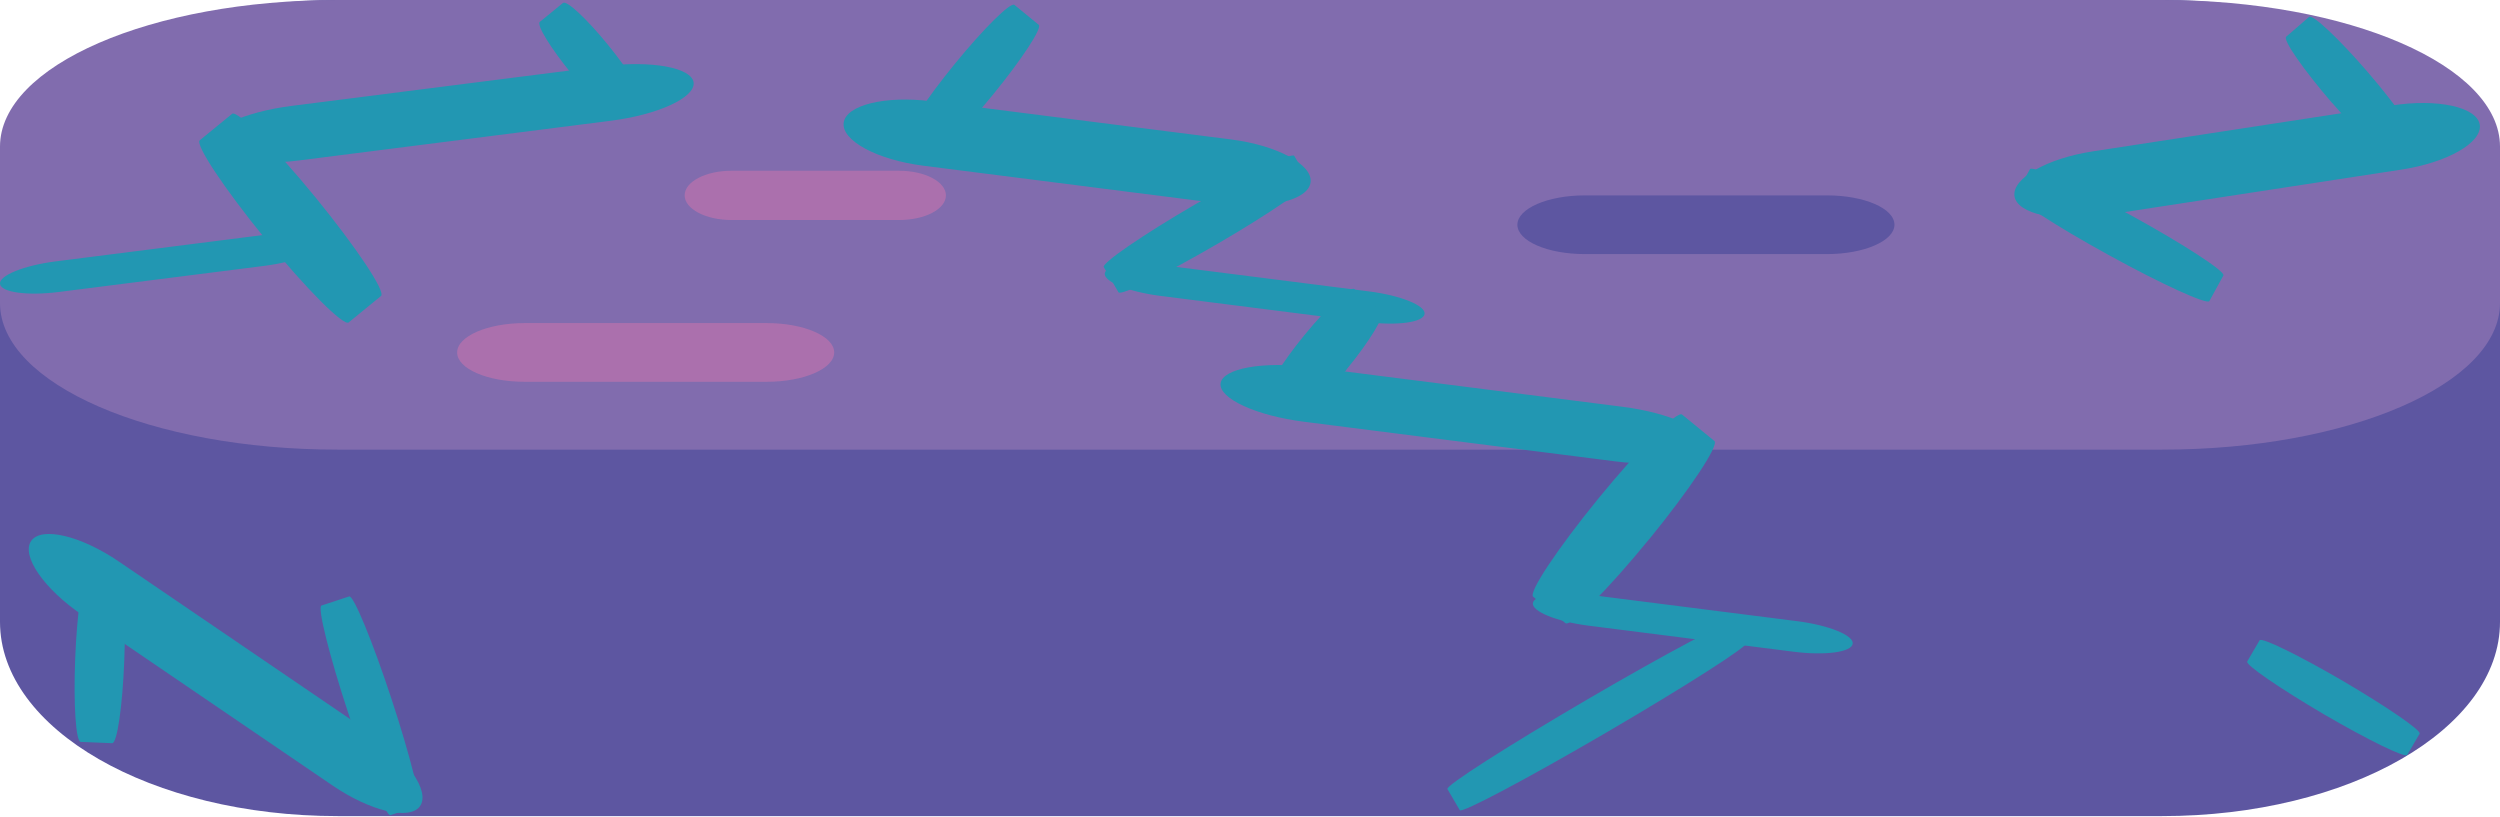
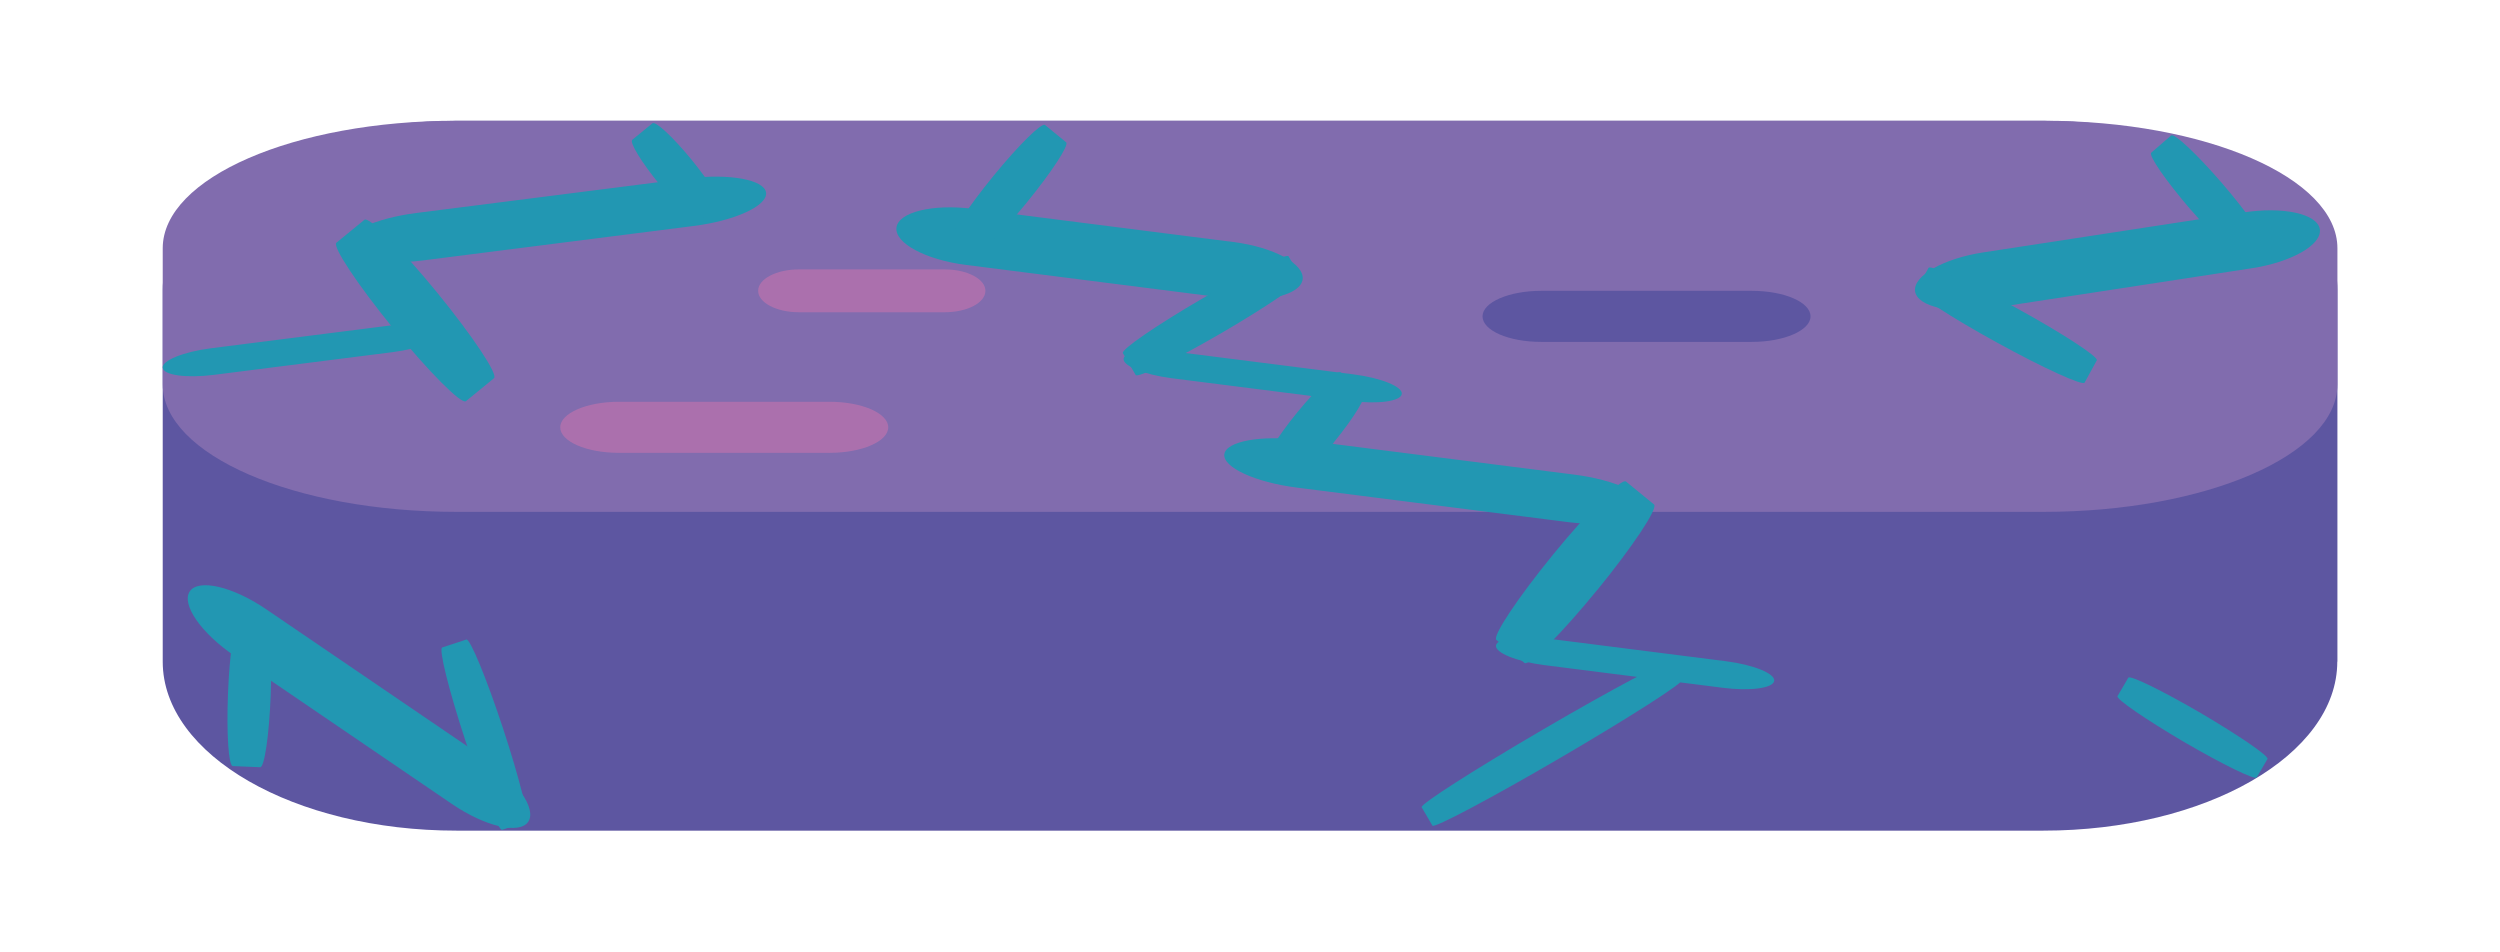
- <svg xmlns="http://www.w3.org/2000/svg" id="Calque_2" data-name="Calque 2" viewBox="0 0 153.29 50.04">
+ <svg xmlns="http://www.w3.org/2000/svg" id="OBJECTS" viewBox="0 0 176.22 67.07">
  <defs>
    <style>
      .cls-1 {
        fill: #816cae;
      }

      .cls-2 {
        fill: #ab70ad;
      }

      .cls-3 {
        fill: #2297b2;
      }

      .cls-4 {
        fill: #5d56a1;
      }
    </style>
  </defs>
-   <g id="OBJECTS">
-     <g>
-       <g>
-         <path class="cls-4" d="m153.29,38.13c0,6.58-9.28,11.91-20.72,11.91H20.71c-11.44,0-20.71-5.33-20.71-11.91V11.91C0,5.33,9.27,0,20.71,0h111.86c11.44,0,20.72,5.33,20.72,11.91v26.21Z" />
-         <path class="cls-1" d="m132.57,0H20.71C9.27,0,0,4.02,0,8.99v9.59c0,4.96,9.27,8.99,20.71,8.99h111.86c11.44,0,20.72-4.02,20.72-8.99v-9.59c0-4.96-9.28-8.99-20.72-8.99Z" />
-       </g>
-       <path class="cls-3" d="m80.36,11.18c-.14,1.09-2.55,1.68-5.38,1.32l-18.37-2.34c-2.83-.36-5.02-1.54-4.88-2.63h0c.14-1.09,2.55-1.68,5.38-1.32l18.37,2.34c2.83.36,5.02,1.54,4.88,2.63h0Z" />
-       <path class="cls-3" d="m87.35,19.25c-.07.52-1.69.74-3.63.49l-12.59-1.6c-1.94-.25-3.46-.87-3.39-1.38h0c.07-.52,1.69-.74,3.63-.49l12.59,1.6c1.94.25,3.46.87,3.39,1.38h0Z" />
-       <path class="cls-3" d="m74.67,14.94c-3.23,1.88-5.95,3.22-6.09,2.98l-.9-1.54c-.14-.24,2.36-1.96,5.59-3.84h0c3.22-1.88,5.95-3.22,6.09-2.98l.9,1.54c.14.24-2.36,1.96-5.59,3.84h0Z" />
-       <path class="cls-3" d="m104.59,27.29c-.12.92-2.6,1.37-5.54,1l-19.09-2.43c-2.94-.37-5.23-1.43-5.12-2.35h0c.12-.92,2.6-1.37,5.54-1l19.09,2.43c2.94.37,5.23,1.43,5.12,2.35h0Z" />
-       <path class="cls-3" d="m101.11,33.07c-2.52,3.09-4.81,5.38-5.12,5.14l-1.98-1.62c-.31-.25,1.49-2.95,4.01-6.04h0c2.52-3.08,4.81-5.38,5.12-5.13l1.98,1.62c.3.25-1.49,2.95-4.01,6.04h0Z" />
-       <path class="cls-3" d="m82.57,22.66c-1.44,1.76-2.82,3.03-3.08,2.82l-1.66-1.36c-.26-.21.71-1.81,2.15-3.57h0c1.44-1.76,2.82-3.03,3.07-2.82l1.66,1.36c.26.21-.71,1.81-2.15,3.57h0Z" />
-       <path class="cls-3" d="m60.88,5.81c-1.78,2.18-3.42,3.8-3.65,3.61l-1.49-1.22c-.23-.19,1.03-2.11,2.81-4.29h0c1.78-2.18,3.42-3.8,3.65-3.61l1.49,1.22c.23.19-1.03,2.11-2.81,4.29h0Z" />
-       <path class="cls-3" d="m113.6,39.47c-.07.52-1.69.74-3.63.49l-12.59-1.6c-1.94-.25-3.46-.87-3.39-1.38h0c.07-.52,1.69-.74,3.63-.49l12.59,1.6c1.94.25,3.46.87,3.39,1.38h0Z" />
-       <path class="cls-3" d="m98.52,44.9c-4.86,2.84-8.9,4.98-9.01,4.78l-.76-1.3c-.12-.2,3.73-2.66,8.59-5.5h0c4.86-2.84,8.89-4.98,9.01-4.78l.76,1.3c.12.2-3.73,2.66-8.59,5.5h0Z" />
-       <path class="cls-3" d="m25.76,49.42c.62-.91-.79-2.95-3.15-4.55l-15.31-10.43c-2.36-1.61-4.77-2.17-5.39-1.27h0c-.62.91.79,2.95,3.15,4.55l15.31,10.43c2.36,1.61,4.77,2.17,5.39,1.27h0Z" />
-       <path class="cls-3" d="m24,42.84c-1.17-3.55-2.33-6.36-2.59-6.27l-1.7.56c-.26.09.47,3.03,1.64,6.58h0c1.17,3.55,2.32,6.36,2.59,6.27l1.7-.56c.26-.09-.47-3.03-1.64-6.58h0Z" />
-       <path class="cls-3" d="m12.78,8.84c.12.92,2.6,1.37,5.54,1l19.09-2.43c2.94-.37,5.23-1.43,5.12-2.35h0c-.12-.92-2.6-1.37-5.54-1l-19.09,2.43c-2.94.37-5.23,1.43-5.12,2.35h0Z" />
-       <path class="cls-3" d="m16.26,14.63c2.52,3.09,4.81,5.38,5.12,5.14l1.98-1.62c.31-.25-1.49-2.95-4.01-6.04h0c-2.52-3.08-4.81-5.38-5.12-5.13l-1.98,1.62c-.3.25,1.49,2.95,4.01,6.04h0Z" />
-       <path class="cls-3" d="m35.06,4.54c1.3,1.59,2.53,2.73,2.75,2.56l1.42-1.16c.22-.18-.66-1.61-1.96-3.2h0C35.97,1.14,34.74,0,34.52.18l-1.42,1.16c-.22.18.66,1.61,1.96,3.2h0Z" />
-       <path class="cls-3" d="m7.62,40.51c.11-2.81-.04-5.09-.34-5.1l-1.93-.08c-.3-.01-.63,2.25-.74,5.06h0c-.11,2.8.04,5.09.34,5.1l1.93.08c.3.01.63-2.25.74-5.06h0Z" />
-       <path class="cls-3" d="m0,17.41c.07.52,1.69.74,3.63.49l12.59-1.6c1.94-.25,3.46-.87,3.39-1.38h0c-.07-.52-1.69-.74-3.63-.49l-12.59,1.6c-1.94.25-3.46.87-3.39,1.38H0Z" />
-       <path class="cls-3" d="m142.48,43.79c2.71,1.58,5,2.7,5.12,2.5l.76-1.3c.12-.2-1.99-1.64-4.69-3.23h0c-2.71-1.58-5-2.7-5.12-2.5l-.76,1.3c-.12.2,1.99,1.64,4.69,3.23h0Z" />
-       <path class="cls-3" d="m123.52,12.03c.17,1.09,2.59,1.62,5.41,1.18l18.31-2.81c2.82-.43,4.97-1.66,4.81-2.75h0c-.17-1.09-2.59-1.62-5.41-1.18l-18.31,2.81c-2.82.43-4.97,1.66-4.81,2.75h0Z" />
-       <path class="cls-3" d="m129.3,15.64c3.27,1.8,6.04,3.06,6.17,2.82l.86-1.57c.13-.24-2.41-1.9-5.69-3.7h0c-3.27-1.8-6.03-3.06-6.17-2.82l-.86,1.57c-.13.24,2.41,1.9,5.69,3.7h0Z" />
-       <path class="cls-3" d="m142.99,6.3c1.77,2.06,3.38,3.57,3.6,3.39l1.4-1.21c.22-.19-1.04-2-2.81-4.06h0c-1.77-2.05-3.38-3.57-3.6-3.38l-1.4,1.21c-.22.19,1.04,2,2.81,4.06h0Z" />
-       <path class="cls-2" d="m51.15,21.61c0,.99-1.85,1.8-4.14,1.8h-14.84c-2.29,0-4.14-.8-4.14-1.8h0c0-.99,1.86-1.8,4.14-1.8h14.84c2.29,0,4.14.81,4.14,1.8h0Z" />
-       <path class="cls-2" d="m58,11.98c0,.84-1.28,1.51-2.87,1.51h-10.28c-1.58,0-2.87-.68-2.87-1.51h0c0-.84,1.29-1.51,2.87-1.51h10.28c1.59,0,2.87.68,2.87,1.51h0Z" />
-       <path class="cls-4" d="m116.16,13.78c0,.99-1.86,1.8-4.14,1.8h-14.84c-2.29,0-4.14-.8-4.14-1.8h0c0-.99,1.85-1.8,4.14-1.8h14.84c2.29,0,4.14.8,4.14,1.8h0Z" />
-     </g>
+   <g>
+     <path class="cls-4" d="m164.75,46.64c0,6.58-9.28,11.91-20.72,11.91H32.18c-11.44,0-20.71-5.33-20.71-11.91v-26.21c0-6.58,9.27-11.91,20.71-11.91h111.86c11.44,0,20.72,5.33,20.72,11.91v26.21Z" />
+     <path class="cls-1" d="m144.04,8.51H32.18c-11.44,0-20.71,4.02-20.71,8.99v9.59c0,4.96,9.27,8.99,20.71,8.99h111.86c11.44,0,20.72-4.02,20.72-8.99v-9.59c0-4.96-9.28-8.99-20.72-8.99Z" />
  </g>
+   <path class="cls-3" d="m91.82,19.69c-.14,1.09-2.55,1.68-5.38,1.32l-18.37-2.34c-2.83-.36-5.02-1.54-4.88-2.63h0c.14-1.09,2.55-1.68,5.38-1.32l18.37,2.34c2.83.36,5.02,1.54,4.88,2.63h0Z" />
+   <path class="cls-3" d="m98.81,27.77c-.07.52-1.69.74-3.63.49l-12.59-1.6c-1.94-.25-3.46-.87-3.39-1.38h0c.07-.52,1.69-.74,3.63-.49l12.59,1.6c1.94.25,3.46.87,3.39,1.38h0Z" />
+   <path class="cls-3" d="m86.14,23.45c-3.23,1.88-5.95,3.22-6.09,2.98l-.9-1.54c-.14-.24,2.36-1.96,5.59-3.84h0c3.22-1.88,5.95-3.22,6.09-2.98l.9,1.54c.14.24-2.36,1.96-5.59,3.84h0Z" />
+   <path class="cls-3" d="m116.05,35.8c-.12.92-2.6,1.37-5.54,1l-19.09-2.43c-2.94-.37-5.23-1.43-5.12-2.35h0c.12-.92,2.6-1.37,5.54-1l19.09,2.43c2.94.37,5.23,1.43,5.12,2.35h0Z" />
+   <path class="cls-3" d="m112.58,41.59c-2.52,3.09-4.81,5.38-5.12,5.14l-1.98-1.62c-.31-.25,1.49-2.95,4.01-6.04h0c2.52-3.08,4.81-5.38,5.12-5.13l1.98,1.62c.3.25-1.49,2.95-4.01,6.04h0Z" />
+   <path class="cls-3" d="m94.03,31.18c-1.44,1.76-2.82,3.03-3.08,2.82l-1.66-1.36c-.26-.21.71-1.81,2.15-3.57h0c1.44-1.76,2.82-3.03,3.07-2.82l1.66,1.36c.26.21-.71,1.81-2.15,3.57h0Z" />
+   <path class="cls-3" d="m72.34,14.32c-1.78,2.18-3.42,3.8-3.65,3.61l-1.49-1.22c-.23-.19,1.03-2.11,2.81-4.29h0c1.78-2.18,3.42-3.8,3.65-3.61l1.49,1.22c.23.19-1.03,2.11-2.81,4.29h0Z" />
+   <path class="cls-3" d="m125.06,47.99c-.07.52-1.69.74-3.63.49l-12.59-1.6c-1.94-.25-3.46-.87-3.39-1.38h0c.07-.52,1.69-.74,3.63-.49l12.59,1.6c1.94.25,3.46.87,3.39,1.38h0Z" />
+   <path class="cls-3" d="m109.98,53.42c-4.86,2.84-8.9,4.98-9.01,4.78l-.76-1.3c-.12-.2,3.73-2.66,8.59-5.5h0c4.86-2.84,8.89-4.98,9.01-4.78l.76,1.3c.12.2-3.73,2.66-8.59,5.5h0Z" />
+   <path class="cls-3" d="m37.23,57.93c.62-.91-.79-2.95-3.15-4.55l-15.31-10.43c-2.36-1.61-4.77-2.17-5.39-1.27h0c-.62.91.79,2.95,3.15,4.55l15.31,10.43c2.36,1.61,4.77,2.17,5.39,1.27h0Z" />
+   <path class="cls-3" d="m35.46,51.35c-1.17-3.55-2.33-6.36-2.59-6.27l-1.7.56c-.26.09.47,3.03,1.64,6.58h0c1.17,3.55,2.32,6.36,2.59,6.27l1.7-.56c.26-.09-.47-3.03-1.64-6.58h0Z" />
+   <path class="cls-3" d="m24.25,17.36c.12.92,2.6,1.37,5.54,1l19.09-2.43c2.94-.37,5.23-1.43,5.12-2.35h0c-.12-.92-2.6-1.37-5.54-1l-19.09,2.43c-2.94.37-5.23,1.43-5.12,2.35h0Z" />
+   <path class="cls-3" d="m27.72,23.14c2.52,3.09,4.81,5.38,5.12,5.14l1.98-1.62c.31-.25-1.49-2.95-4.01-6.04h0c-2.52-3.08-4.81-5.38-5.12-5.13l-1.98,1.62c-.3.25,1.49,2.95,4.01,6.04h0Z" />
+   <path class="cls-3" d="m46.53,13.05c1.3,1.59,2.53,2.73,2.75,2.56l1.42-1.16c.22-.18-.66-1.61-1.96-3.2h0c-1.3-1.59-2.53-2.73-2.75-2.56l-1.42,1.16c-.22.18.66,1.61,1.96,3.2h0Z" />
+   <path class="cls-3" d="m19.08,49.02c.11-2.81-.04-5.09-.34-5.1l-1.93-.08c-.3-.01-.63,2.25-.74,5.06h0c-.11,2.8.04,5.09.34,5.1l1.93.08c.3.01.63-2.25.74-5.06h0Z" />
+   <path class="cls-3" d="m11.47,25.93c.07.52,1.69.74,3.63.49l12.59-1.6c1.94-.25,3.46-.87,3.39-1.38h0c-.07-.52-1.69-.74-3.63-.49l-12.59,1.6c-1.94.25-3.46.87-3.39,1.38h0Z" />
+   <path class="cls-3" d="m153.95,52.3c2.71,1.58,5,2.7,5.12,2.5l.76-1.3c.12-.2-1.99-1.64-4.69-3.23h0c-2.71-1.58-5-2.7-5.12-2.5l-.76,1.3c-.12.2,1.99,1.64,4.69,3.23h0Z" />
+   <path class="cls-3" d="m134.99,20.54c.17,1.09,2.59,1.62,5.41,1.18l18.31-2.81c2.82-.43,4.97-1.66,4.81-2.75h0c-.17-1.09-2.59-1.62-5.41-1.18l-18.31,2.81c-2.82.43-4.97,1.66-4.81,2.75h0Z" />
+   <path class="cls-3" d="m140.77,24.15c3.27,1.8,6.04,3.06,6.17,2.82l.86-1.57c.13-.24-2.41-1.9-5.69-3.7h0c-3.27-1.8-6.03-3.06-6.17-2.82l-.86,1.57c-.13.24,2.41,1.9,5.69,3.7h0Z" />
+   <path class="cls-3" d="m154.45,14.81c1.77,2.06,3.38,3.57,3.6,3.39l1.4-1.21c.22-.19-1.04-2-2.81-4.06h0c-1.77-2.05-3.38-3.57-3.6-3.38l-1.4,1.21c-.22.19,1.04,2,2.81,4.06h0Z" />
+   <path class="cls-2" d="m62.61,30.12c0,.99-1.85,1.8-4.14,1.8h-14.84c-2.29,0-4.14-.8-4.14-1.8h0c0-.99,1.86-1.8,4.14-1.8h14.84c2.29,0,4.14.81,4.14,1.8h0Z" />
+   <path class="cls-2" d="m69.46,20.5c0,.84-1.28,1.51-2.87,1.51h-10.28c-1.58,0-2.87-.68-2.87-1.51h0c0-.84,1.29-1.51,2.87-1.51h10.28c1.59,0,2.87.68,2.87,1.51h0Z" />
+   <path class="cls-4" d="m127.62,22.3c0,.99-1.86,1.8-4.14,1.8h-14.84c-2.29,0-4.14-.8-4.14-1.8h0c0-.99,1.85-1.8,4.14-1.8h14.84c2.29,0,4.14.8,4.14,1.8h0Z" />
</svg>
